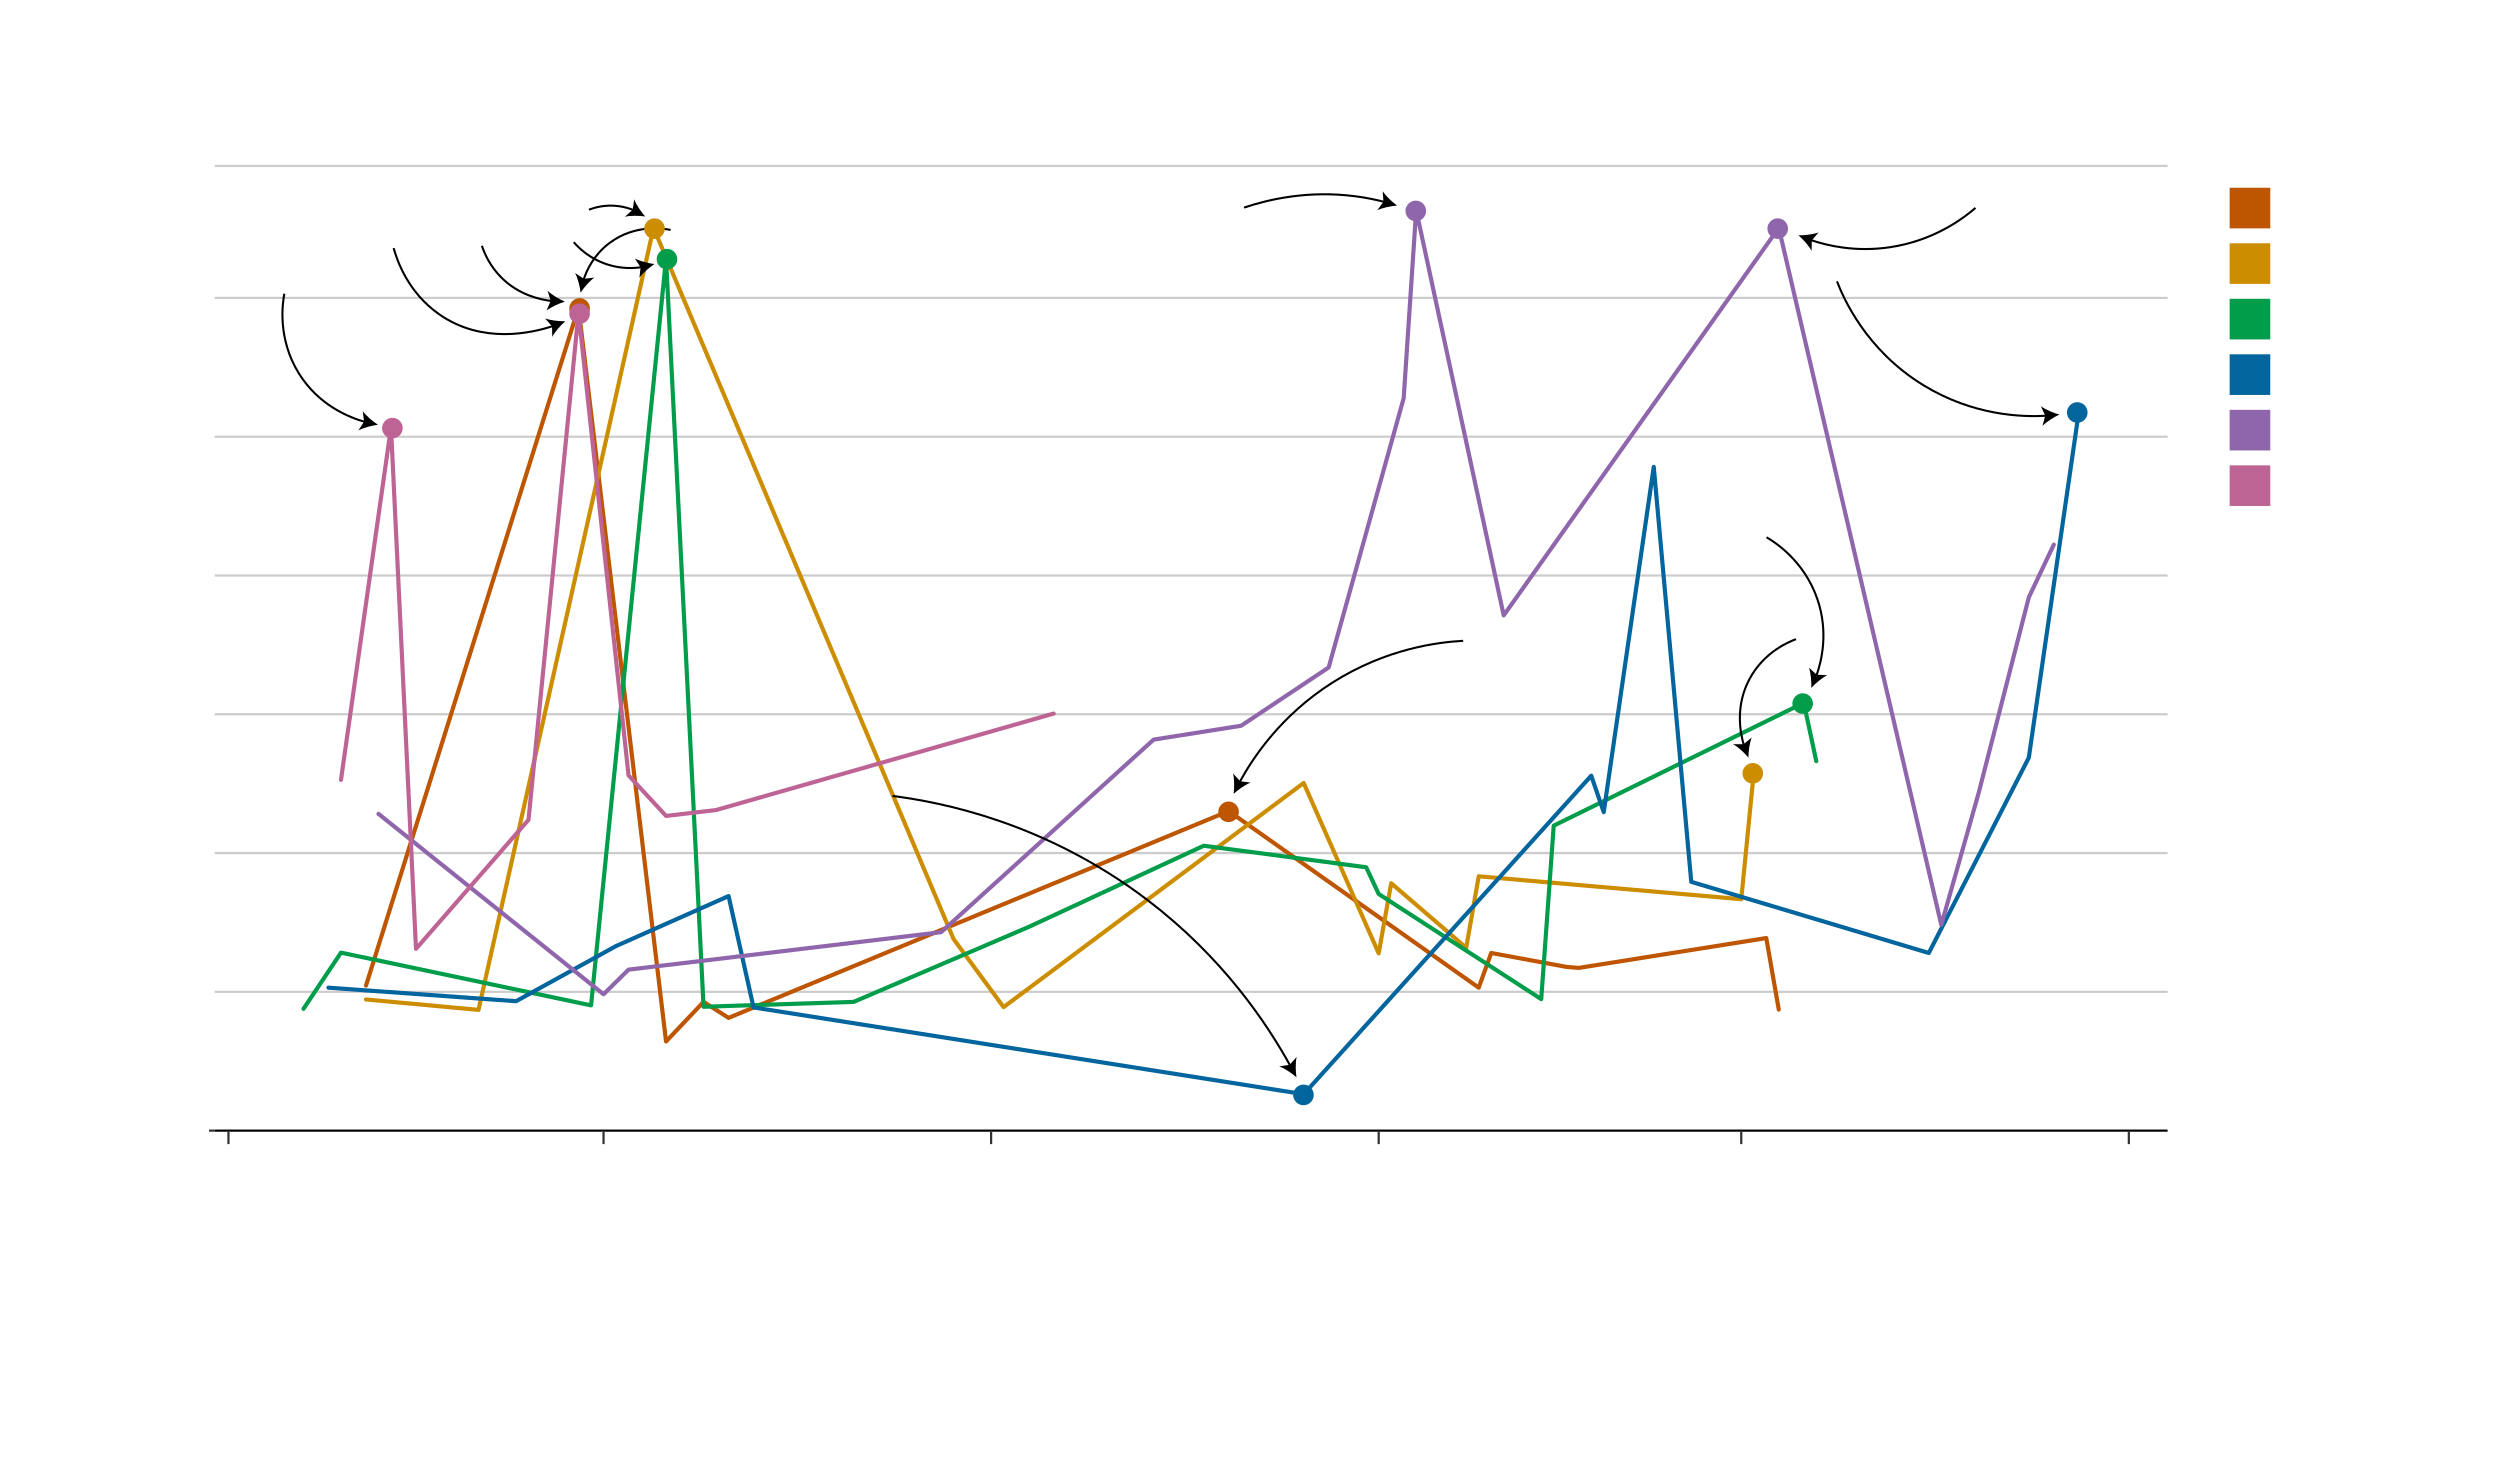
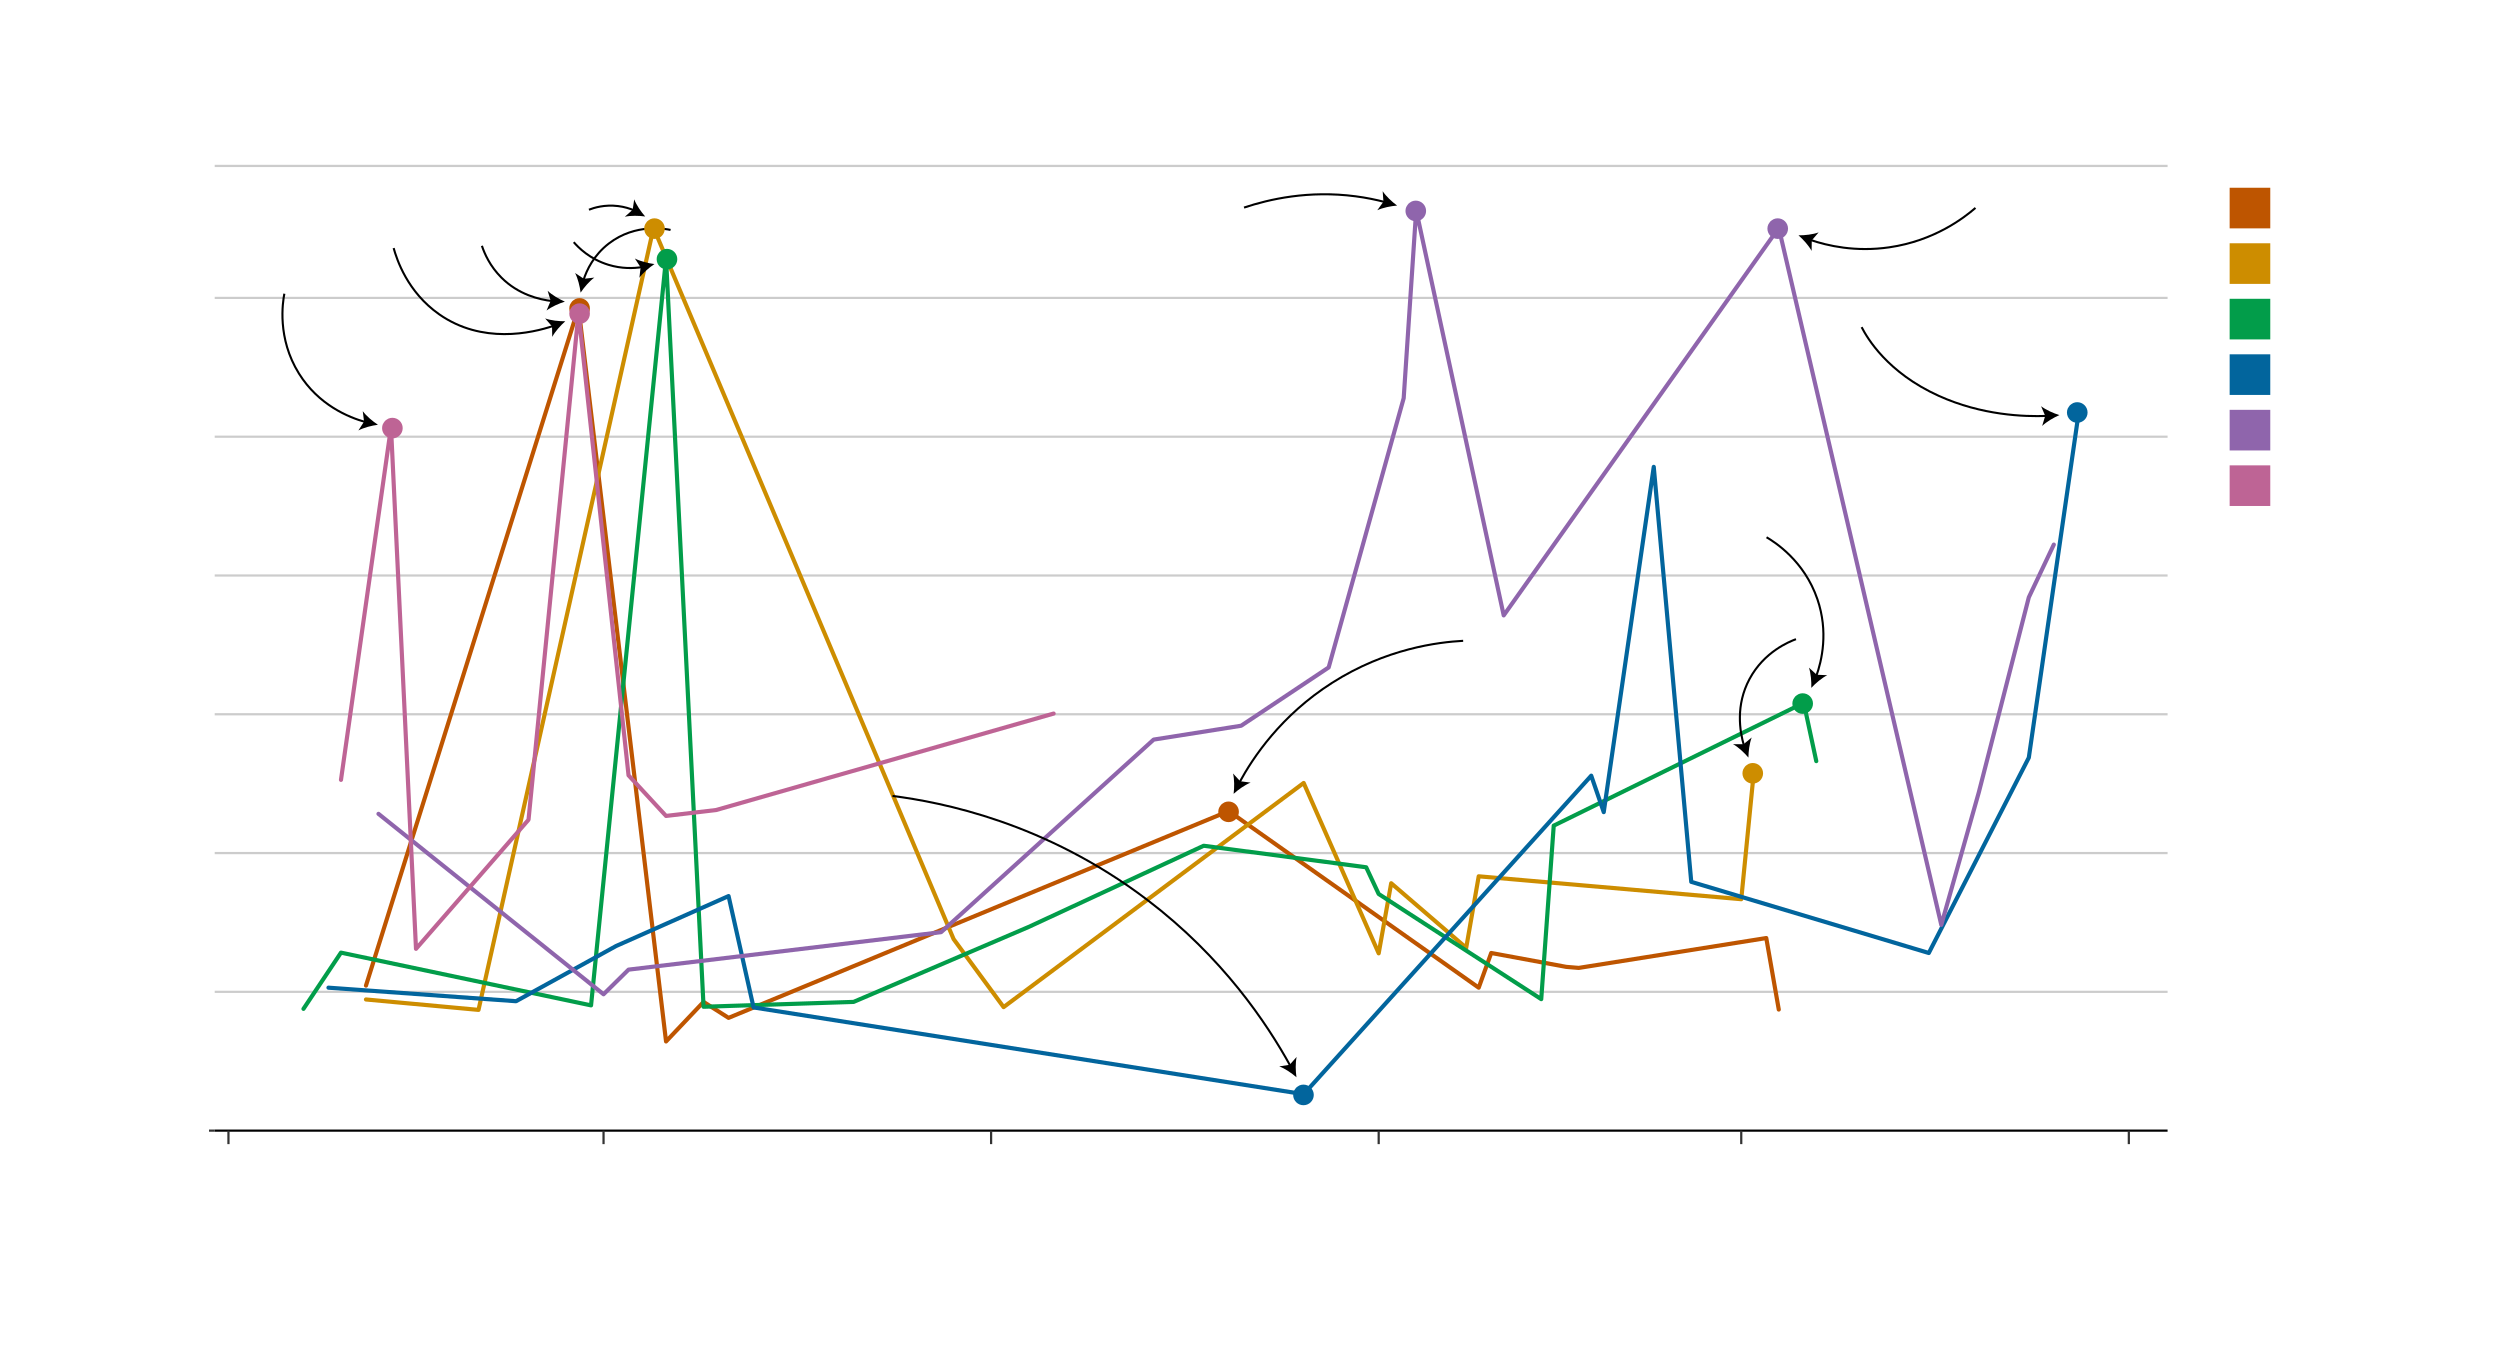
- <svg xmlns="http://www.w3.org/2000/svg" version="1.2" baseProfile="tiny" id="g-Attendance_plot-Artboard_1-Layer-img" x="0px" y="0px" viewBox="0 0 1200 711.123" overflow="visible" xml:space="preserve">
+ <svg xmlns="http://www.w3.org/2000/svg" version="1.2" baseProfile="tiny" id="g-Attendance_plot-Artboard_1-Layer-img" x="0px" y="0px" viewBox="0 0 1200 652.681" overflow="visible" xml:space="preserve">
  <g>
    <line fill="none" stroke="#CCCCCC" stroke-width="1.07" stroke-linejoin="round" stroke-miterlimit="10" x1="103.06" y1="79.646" x2="1040.44" y2="79.646" />
    <line fill="none" stroke="#CCCCCC" stroke-width="1.07" stroke-linejoin="round" stroke-miterlimit="10" x1="103.06" y1="142.996" x2="1040.44" y2="142.996" />
    <line fill="none" stroke="#CCCCCC" stroke-width="1.07" stroke-linejoin="round" stroke-miterlimit="10" x1="103.06" y1="209.616" x2="1040.44" y2="209.616" />
    <line fill="none" stroke="#CCCCCC" stroke-width="1.07" stroke-linejoin="round" stroke-miterlimit="10" x1="103.06" y1="276.236" x2="1040.44" y2="276.236" />
    <line fill="none" stroke="#CCCCCC" stroke-width="1.07" stroke-linejoin="round" stroke-miterlimit="10" x1="103.06" y1="342.846" x2="1040.44" y2="342.846" />
    <line fill="none" stroke="#CCCCCC" stroke-width="1.07" stroke-linejoin="round" stroke-miterlimit="10" x1="103.06" y1="409.466" x2="1040.44" y2="409.466" />
    <line fill="none" stroke="#CCCCCC" stroke-width="1.07" stroke-linejoin="round" stroke-miterlimit="10" x1="103.06" y1="476.086" x2="1040.44" y2="476.086" />
-     <polyline id="Attendance_x5F_2017_00000134945364069788204780000000472565139769021613_" fill="none" stroke="#BE5500" stroke-width="2" stroke-linecap="round" stroke-linejoin="round" stroke-miterlimit="10" points="   175.67,473.086 277.69,147.666 319.7,499.896 337.71,480.916 349.71,488.576 589.76,389.316 709.78,474.086 715.78,457.436    751.79,464.096 757.79,464.596 847.81,450.266 853.81,484.576  " />
-     <polyline id="Attendance_x5F_2018_00000094601884664961920850000002490011168160692610_" fill="none" stroke="#CD8D00" stroke-width="2" stroke-linecap="round" stroke-linejoin="round" stroke-miterlimit="10" points="   175.67,479.746 229.68,484.746 313.7,109.356 457.73,450.766 481.73,483.416 625.76,375.826 661.77,457.596 667.77,423.956    703.78,454.936 709.78,420.626 835.8,431.616 841.81,370.826  " />
-     <polyline id="Attendance_x5F_2019_00000111171440354851371280000016221484808588204989_" fill="none" stroke="#029D4A" stroke-width="2" stroke-linecap="round" stroke-linejoin="round" stroke-miterlimit="10" points="   145.67,484.246 163.67,457.266 283.7,482.576 319.7,124.016 337.71,483.246 409.72,480.916 493.74,444.936 577.75,405.966    655.77,416.296 661.77,429.116 739.79,479.586 745.79,396.306 865.81,337.356 871.81,365.336  " />
-     <polyline id="Attendance_x5F_2021_00000036233158246887505180000007231066666813312399_" fill="none" stroke="#02659D" stroke-width="2" stroke-linecap="round" stroke-linejoin="round" stroke-miterlimit="10" points="   157.67,474.086 247.69,480.586 295.7,454.096 349.71,430.116 361.71,483.576 625.76,525.216 763.79,372.326 769.79,389.816    793.8,224.106 811.8,423.286 925.82,457.436 973.83,363.666 997.84,197.626  " />
-     <polyline id="Attendance_x5F_2022_00000168081777695228805160000017478007217485127069_" fill="none" stroke="#8F65AC" stroke-width="2" stroke-linecap="round" stroke-linejoin="round" stroke-miterlimit="10" points="   181.67,390.646 289.7,477.246 301.7,465.426 451.73,447.436 553.75,355.006 595.76,348.346 637.76,320.366 673.77,191.126    679.77,100.866 721.78,295.386 853.81,109.356 931.82,443.946 949.83,380.326 973.83,286.726 985.83,261.406  " />
-     <polyline id="Attendance_x5F_2023_00000151539217696131881290000008919263448931990190_" fill="none" stroke="#BE6495" stroke-width="2" stroke-linecap="round" stroke-linejoin="round" stroke-miterlimit="10" points="   163.67,374.326 187.68,205.116 199.68,455.436 253.69,393.476 277.69,150.156 301.7,372.166 319.7,391.646 343.71,388.816    505.74,342.516  " />
+     <polyline id="Attendance_x5F_2017_00000087391960275554170480000002557415474127269762_" fill="none" stroke="#BE5500" stroke-width="2" stroke-linecap="round" stroke-linejoin="round" stroke-miterlimit="10" points="   175.67,473.086 277.69,147.666 319.7,499.896 337.71,480.916 349.71,488.576 589.76,389.316 709.78,474.086 715.78,457.436    751.79,464.096 757.79,464.596 847.81,450.266 853.81,484.576  " />
+     <polyline id="Attendance_x5F_2018_00000031186462254848080170000010461475989680133311_" fill="none" stroke="#CD8D00" stroke-width="2" stroke-linecap="round" stroke-linejoin="round" stroke-miterlimit="10" points="   175.67,479.746 229.68,484.746 313.7,109.356 457.73,450.766 481.73,483.416 625.76,375.826 661.77,457.596 667.77,423.956    703.78,454.936 709.78,420.626 835.8,431.616 841.81,370.826  " />
+     <polyline id="Attendance_x5F_2019_00000075132261413696517020000005071087655012475541_" fill="none" stroke="#029D4A" stroke-width="2" stroke-linecap="round" stroke-linejoin="round" stroke-miterlimit="10" points="   145.67,484.246 163.67,457.266 283.7,482.576 319.7,124.016 337.71,483.246 409.72,480.916 493.74,444.936 577.75,405.966    655.77,416.296 661.77,429.116 739.79,479.586 745.79,396.306 865.81,337.356 871.81,365.336  " />
+     <polyline id="Attendance_x5F_2021_00000142873326234432950310000016412213108218661515_" fill="none" stroke="#02659D" stroke-width="2" stroke-linecap="round" stroke-linejoin="round" stroke-miterlimit="10" points="   157.67,474.086 247.69,480.586 295.7,454.096 349.71,430.116 361.71,483.576 625.76,525.216 763.79,372.326 769.79,389.816    793.8,224.106 811.8,423.286 925.82,457.436 973.83,363.666 997.84,197.626  " />
+     <polyline id="Attendance_x5F_2022_00000150801187529964830160000016415028879960534165_" fill="none" stroke="#8F65AC" stroke-width="2" stroke-linecap="round" stroke-linejoin="round" stroke-miterlimit="10" points="   181.67,390.646 289.7,477.246 301.7,465.426 451.73,447.436 553.75,355.006 595.76,348.346 637.76,320.366 673.77,191.126    679.77,100.866 721.78,295.386 853.81,109.356 931.82,443.946 949.83,380.326 973.83,286.726 985.83,261.406  " />
+     <polyline id="Attendance_x5F_2023_00000036973739111480235630000018072402058347473071_" fill="none" stroke="#BE6495" stroke-width="2" stroke-linecap="round" stroke-linejoin="round" stroke-miterlimit="10" points="   163.67,374.326 187.68,205.116 199.68,455.436 253.69,393.476 277.69,150.156 301.7,372.166 319.7,391.646 343.71,388.816    505.74,342.516  " />
    <rect x="60" y="74.166" fill="none" width="1080" height="504" />
    <line fill="none" stroke="#333333" stroke-width="1.07" stroke-linejoin="round" stroke-miterlimit="10" x1="100.32" y1="542.706" x2="103.06" y2="542.706" />
    <line fill="none" stroke="#000000" stroke-width="1.07" stroke-linejoin="round" stroke-miterlimit="10" x1="103.06" y1="542.706" x2="1040.44" y2="542.706" />
    <line fill="none" stroke="#333333" stroke-width="1.07" stroke-linejoin="round" stroke-miterlimit="10" x1="109.66" y1="549.176" x2="109.66" y2="542.706" />
    <line fill="none" stroke="#333333" stroke-width="1.07" stroke-linejoin="round" stroke-miterlimit="10" x1="289.7" y1="549.176" x2="289.7" y2="542.706" />
    <line fill="none" stroke="#333333" stroke-width="1.07" stroke-linejoin="round" stroke-miterlimit="10" x1="475.73" y1="549.176" x2="475.73" y2="542.706" />
    <line fill="none" stroke="#333333" stroke-width="1.07" stroke-linejoin="round" stroke-miterlimit="10" x1="661.77" y1="549.176" x2="661.77" y2="542.706" />
    <line fill="none" stroke="#333333" stroke-width="1.07" stroke-linejoin="round" stroke-miterlimit="10" x1="835.8" y1="549.176" x2="835.8" y2="542.706" />
    <line fill="none" stroke="#333333" stroke-width="1.07" stroke-linejoin="round" stroke-miterlimit="10" x1="1021.84" y1="549.176" x2="1021.84" y2="542.706" />
-     <rect id="Legend_x5F_2017_00000006674916540820550200000016883965820178130084_" x="1070.232" y="90.119" fill="#BE5500" width="19.5" height="19.5" />
-     <rect id="Legend_x5F_2018_00000151502955942312728160000001692974392931685008_" x="1070.232" y="116.769" fill="#CD8D00" width="19.5" height="19.5" />
-     <rect id="Legend_x5F_2019_00000150097217984022573390000010227045414981404570_" x="1070.232" y="143.419" fill="#029D4A" width="19.5" height="19.5" />
-     <rect id="Legend_x5F_2021_00000061456272277609485430000000215044938322789044_" x="1070.232" y="170.069" fill="#02659D" width="19.5" height="19.5" />
-     <rect id="Legend_x5F_2022_00000163057619874657326430000009663026868769422258_" x="1070.232" y="196.719" fill="#8F65AC" width="19.5" height="19.5" />
-     <rect id="Legend_x5F_2023_00000175293114026177681600000000188811790822658239_" x="1070.232" y="223.369" fill="#BE6495" width="19.5" height="19.5" />
-     <g id="Education_x5F_2017_x5F_arrow_00000066477823558524248180000016883845466636965783_">
+     <rect id="Legend_x5F_2017_00000044874065078598844000000002551441231768281257_" x="1070.232" y="90.119" fill="#BE5500" width="19.5" height="19.5" />
+     <rect id="Legend_x5F_2018_00000018929816120000437870000005717466851051064213_" x="1070.232" y="116.769" fill="#CD8D00" width="19.5" height="19.5" />
+     <rect id="Legend_x5F_2019_00000057862719160044122210000004973954013975616430_" x="1070.232" y="143.419" fill="#029D4A" width="19.5" height="19.5" />
+     <rect id="Legend_x5F_2021_00000067932867796107458020000002522199350902181781_" x="1070.232" y="170.069" fill="#02659D" width="19.5" height="19.5" />
+     <rect id="Legend_x5F_2022_00000018238415601709837070000016166796549723019928_" x="1070.232" y="196.719" fill="#8F65AC" width="19.5" height="19.5" />
+     <rect id="Legend_x5F_2023_00000034798838449259723860000002470242074045751487_" x="1070.232" y="223.369" fill="#BE6495" width="19.5" height="19.5" />
+     <g id="Education_x5F_2017_x5F_arrow_00000008120083669913147270000000667929280587061179_">
      <path fill="none" stroke="#000000" stroke-miterlimit="10" d="M231.313,117.988c1.278,3.815,3.902,9.815,9.385,15.28    c8.11,8.084,18,10.537,24.416,11.251" />
      <g>
        <path d="M271.143,144.783c-2.893,0.897-6.509,2.5-8.794,4.282l1.977-4.655l-1.458-4.842     C264.945,141.589,268.365,143.577,271.143,144.783z" />
      </g>
    </g>
-     <g id="Education_x5F_other_00000136412400037192997910000002625037459280634770_">
+     <g id="Education_x5F_other_00000119826000811116057650000007708237710704133306_">
      <path fill="none" stroke="#000000" stroke-miterlimit="10" d="M188.949,119.074c1.508,5.468,6.606,21.098,21.859,31.785    c20.564,14.408,44.288,9.115,54.918,5.537" />
      <g>
        <path d="M271.345,154.203c-2.272,2.003-4.915,4.946-6.27,7.507l-0.102-5.056l-3.312-3.82     C264.383,153.827,268.317,154.24,271.345,154.203z" />
      </g>
    </g>
-     <g id="Education_x5F_other_00000169538174242111555340000016327985429282853768_">
+     <g id="Education_x5F_other_00000003816271161385854420000011563983110074162057_">
      <path fill="none" stroke="#000000" stroke-miterlimit="10" d="M275.398,116.244c2.153,2.485,7.602,8.095,16.656,10.863    c6.337,1.937,12.052,1.753,16.229,1.083" />
      <g>
        <path d="M314.142,126.744c-2.523,1.676-5.541,4.233-7.231,6.587l0.585-5.023l-2.764-4.234     C307.295,125.427,311.137,126.37,314.142,126.744z" />
      </g>
    </g>
-     <g id="Education_x5F_other_00000000206296094268358440000018429437374676008337_">
+     <g id="Education_x5F_other_00000145020767246142288200000006637141885366270340_">
      <path fill="none" stroke="#000000" stroke-miterlimit="10" d="M282.693,100.664c2.397-0.934,7.501-2.553,13.998-1.75    c3.011,0.372,5.603,1.176,7.721,2.076" />
      <g>
        <path d="M309.69,103.913c-3-0.419-6.955-0.508-9.781,0.133l3.77-3.371l0.741-5.002C305.44,98.386,307.689,101.64,309.69,103.913z     " />
      </g>
    </g>
-     <g id="Cornell_x5F_2018_00000033367179717794442160000015506638740607509387_">
+     <g id="Cornell_x5F_2018_00000111187440917823908820000006482531843970933641_">
      <path fill="none" stroke="#000000" stroke-miterlimit="10" d="M702.315,307.592c-11.805,0.64-36.943,3.603-62.944,20.186    c-24.468,15.605-37.91,35.752-44.487,47.895" />
      <g>
        <path d="M592.137,381.044c0.374-3.006,0.403-6.961-0.28-9.777l3.427,3.719l5.012,0.666     C597.601,376.712,594.381,379.009,592.137,381.044z" />
      </g>
    </g>
-     <g id="Yale_x5F_2019_00000092458707650863065310000006465910692677361085_">
+     <g id="Yale_x5F_2019_00000079453585637998238560000017768991963843166860_">
      <path fill="none" stroke="#000000" stroke-miterlimit="10" d="M862.073,306.807c-3.256,1.194-15.307,6.052-22.306,19.12    c-6.695,12.5-4.743,24.995-2.643,32.054" />
      <g>
        <path d="M839.236,363.634c-1.952-2.316-4.835-5.024-7.366-6.435l5.057,0.011l3.893-3.227     C839.766,356.682,839.266,360.606,839.236,363.634z" />
      </g>
    </g>
-     <g id="Pride_x5F_2020_00000082357794708016210290000000761538480829504188_">
+     <g id="Pride_x5F_2020_00000062901680425014600130000000286998808162716082_">
      <path fill="none" stroke="#000000" stroke-miterlimit="10" d="M847.94,257.891c3.834,2.246,18.095,11.207,24.429,29.773    c5.316,15.581,2.138,29.394-0.589,36.968" />
      <g>
        <path d="M869.423,330.185c0.111-3.027-0.206-6.97-1.131-9.716l3.739,3.406l5.051,0.226     C874.487,325.393,871.48,327.963,869.423,330.185z" />
      </g>
    </g>
-     <g id="Penn_x5F_2022_00000152222403154073344590000003206255860376077466_">
+     <g id="Penn_x5F_2022_00000183945871963902165040000017199731783512712359_">
      <path fill="none" stroke="#000000" stroke-miterlimit="10" d="M428.403,382.057c23.537,3.01,73.321,12.649,122.257,49.868    c36.254,27.573,57.38,59.132,68.792,79.853" />
      <g>
        <path d="M622.3,517.096c-2.283-1.991-5.546-4.227-8.262-5.236l5-0.762l3.355-3.783     C621.763,510.144,621.868,514.099,622.3,517.096z" />
      </g>
    </g>
-     <g id="Seton_x5F_2022_00000128480619146339296370000015317830500223366563_">
-       <path fill="none" stroke="#000000" stroke-miterlimit="10" d="M881.751,135.026c3.051,7.931,13.847,33.02,41.654,49.984    c23.684,14.449,47.032,15.271,59.099,14.539" />
+     <g id="Seton_x5F_2022_00000168102241664602963460000007515545761418157245_">
+       <path fill="none" stroke="#000000" stroke-miterlimit="10" d="M893.581,157.032c2.713,5.234,12.313,21.79,37.038,32.985    c20.624,9.338,40.962,10.051,51.872,9.623" />
      <g>
-         <path d="M988.511,198.994c-2.742,1.286-6.104,3.371-8.123,5.45l1.319-4.882l-2.109-4.595     C981.933,196.682,985.594,198.181,988.511,198.994z" />
+         <path d="M988.511,199.246c-2.778,1.207-6.198,3.194-8.276,5.215l1.458-4.843l-1.977-4.654     C982.002,196.746,985.618,198.349,988.511,199.246z" />
      </g>
    </g>
-     <g id="Sell_x5F_2022_00000129164495407570294130000001047693976039271871_">
+     <g id="Sell_x5F_2022_00000000225030470363027070000009324438763381842587_">
      <path fill="none" stroke="#000000" stroke-miterlimit="10" d="M597.131,99.64c12.078-4.028,31.009-8.375,53.56-5.412    c5.08,0.667,9.799,1.634,14.129,2.767" />
      <g>
        <path d="M670.616,98.672c-3.019,0.241-6.899,1.012-9.519,2.25l2.95-4.108l-0.361-5.044     C665.269,94.197,668.17,96.886,670.616,98.672z" />
      </g>
    </g>
-     <g id="Champs_x5F_2023_00000132795026900726667730000000348145470968214449_">
+     <g id="Champs_x5F_2023_00000128471745995357917750000000149711612602614668_">
      <path fill="none" stroke="#000000" stroke-miterlimit="10" d="M948.225,99.798c-5.478,4.737-19.709,15.765-41.336,18.909    c-16.253,2.363-29.71-0.741-37.991-3.577" />
      <g>
        <path d="M863.268,112.96c3.029,0.021,6.961-0.411,9.678-1.417l-3.294,3.837l-0.077,5.056     C868.208,117.881,865.55,114.951,863.268,112.96z" />
      </g>
    </g>
-     <g id="Duke_x5F_2023_00000019678425430959584740000002544641802769734538_">
+     <g id="Duke_x5F_2023_00000074420475598656093970000018331475242289668009_">
      <path fill="none" stroke="#000000" stroke-miterlimit="10" d="M175.511,202.607c-8.202-2.268-22.601-8.204-32.008-23.301    c-10.586-16.989-7.791-34.245-7.017-38.328" />
      <g>
        <path d="M181.409,203.881c-2.537-1.655-5.576-4.186-7.286-6.526l0.627,5.018l-2.728,4.258     C174.573,205.256,178.407,204.281,181.409,203.881z" />
      </g>
    </g>
-     <g id="NewEd_x5F_2023_00000157286684386944224690000010463147908193476246_">
+     <g id="NewEd_x5F_2023_00000106135873450606574070000007544544892078170787_">
      <path fill="none" stroke="#000000" stroke-miterlimit="10" d="M321.869,110.368c-2.077-0.454-16.773-3.409-29.657,6.542    c-7.2,5.56-10.585,12.641-12.177,17.669" />
      <g>
        <path d="M278.691,140.462c-0.37-3.006-1.307-6.849-2.656-9.414l4.231,2.771l5.023-0.577     C282.933,134.927,280.371,137.941,278.691,140.462z" />
      </g>
    </g>
-     <circle id="Duke_x5F_2023_00000037685047724997197550000015759247291507843982_" fill="#BE6495" stroke="#BE6495" stroke-width="6" stroke-linecap="round" stroke-linejoin="round" stroke-miterlimit="10" cx="188.345" cy="205.49" r="1.95" />
-     <path id="Sell_x5F_2022_00000158740717930670762640000014847987352113840318_" fill="#8F65AC" stroke="#8F65AC" stroke-width="6" stroke-linecap="round" stroke-linejoin="round" stroke-miterlimit="10" d="   M679.575,99.3c1.077,0,1.95,0.873,1.95,1.95s-0.873,1.95-1.95,1.95s-1.95-0.873-1.95-1.95S678.498,99.3,679.575,99.3" />
-     <circle id="Champs_x5F_2023_00000026859119277149126910000015742257181878901695_" fill="#8F65AC" stroke="#8F65AC" stroke-width="6" stroke-linecap="round" stroke-linejoin="round" stroke-miterlimit="10" cx="853.305" cy="109.74" r="1.95" />
-     <circle id="Penn_x5F_2022_00000108289209617456618180000003531029499274437296_" fill="#02659D" stroke="#02659D" stroke-width="6" stroke-linecap="round" stroke-linejoin="round" stroke-miterlimit="10" cx="625.665" cy="525.56" r="1.95" />
-     <circle id="Seton_x5F_2022_00000018222726525025236640000001713099440261464254_" fill="#02659D" stroke="#02659D" stroke-width="6" stroke-linecap="round" stroke-linejoin="round" stroke-miterlimit="10" cx="997.085" cy="198" r="1.95" />
-     <circle id="Education_x5F_2019_00000134212198733867135650000016715162178325164474_" fill="#029D4A" stroke="#029D4A" stroke-width="6" stroke-linecap="round" stroke-linejoin="round" stroke-miterlimit="10" cx="320.145" cy="124.4" r="1.95" />
-     <circle id="Pride_x5F_2020_00000063610185815591676160000001033480011898186410_" fill="#029D4A" stroke="#029D4A" stroke-width="6" stroke-linecap="round" stroke-linejoin="round" stroke-miterlimit="10" cx="865.285" cy="337.72" r="1.95" />
-     <circle id="Education_x5F_2018_00000084524631950287763150000017240178351904672388_" fill="#CD8D00" stroke="#CD8D00" stroke-width="6" stroke-linecap="round" stroke-linejoin="round" stroke-miterlimit="10" cx="314.155" cy="109.74" r="1.95" />
-     <circle id="Yale_x5F_2019_00000114754149957938548030000014183293968789662889_" fill="#CD8D00" stroke="#CD8D00" stroke-width="6" stroke-linecap="round" stroke-linejoin="round" stroke-miterlimit="10" cx="841.325" cy="371.19" r="1.95" />
-     <circle id="Education_x5F_2017_00000153664350170639452950000012247767472501787549_" fill="#BE5500" stroke="#BE5500" stroke-width="6" stroke-linecap="round" stroke-linejoin="round" stroke-miterlimit="10" cx="278.205" cy="148.04" r="1.95" />
-     <circle id="Cornell_x5F_2018_00000126290973616325067750000011481812879815824271_" fill="#BE5500" stroke="#BE5500" stroke-width="6" stroke-linecap="round" stroke-linejoin="round" stroke-miterlimit="10" cx="589.715" cy="389.67" r="1.95" />
-     <circle id="Education_x5F_2023_00000117677831536274158030000008284946937421775255_" fill="#BE6495" stroke="#BE6495" stroke-width="6" stroke-linecap="round" stroke-linejoin="round" stroke-miterlimit="10" cx="278.205" cy="150.54" r="1.95" />
+     <circle id="Duke_x5F_2023_00000023983757050048365560000009314035813157961630_" fill="#BE6495" stroke="#BE6495" stroke-width="6" stroke-linecap="round" stroke-linejoin="round" stroke-miterlimit="10" cx="188.345" cy="205.49" r="1.95" />
+     <path id="Sell_x5F_2022_00000183946843359176071700000014213659625169700265_" fill="#8F65AC" stroke="#8F65AC" stroke-width="6" stroke-linecap="round" stroke-linejoin="round" stroke-miterlimit="10" d="   M679.575,99.3c1.077,0,1.95,0.873,1.95,1.95s-0.873,1.95-1.95,1.95s-1.95-0.873-1.95-1.95S678.498,99.3,679.575,99.3" />
+     <circle id="Champs_x5F_2023_00000101070432658098626860000012883749209155045035_" fill="#8F65AC" stroke="#8F65AC" stroke-width="6" stroke-linecap="round" stroke-linejoin="round" stroke-miterlimit="10" cx="853.305" cy="109.74" r="1.95" />
+     <circle id="Penn_x5F_2022_00000039821692335994788290000014303616220200793990_" fill="#02659D" stroke="#02659D" stroke-width="6" stroke-linecap="round" stroke-linejoin="round" stroke-miterlimit="10" cx="625.665" cy="525.56" r="1.95" />
+     <circle id="Seton_x5F_2022_00000078739306548513443260000012443007387701041075_" fill="#02659D" stroke="#02659D" stroke-width="6" stroke-linecap="round" stroke-linejoin="round" stroke-miterlimit="10" cx="997.085" cy="198" r="1.95" />
+     <circle id="Education_x5F_2019_00000067228117265078459500000002073164224462911926_" fill="#029D4A" stroke="#029D4A" stroke-width="6" stroke-linecap="round" stroke-linejoin="round" stroke-miterlimit="10" cx="320.145" cy="124.4" r="1.95" />
+     <circle id="Pride_x5F_2020_00000053531445601481776780000012959749441842938043_" fill="#029D4A" stroke="#029D4A" stroke-width="6" stroke-linecap="round" stroke-linejoin="round" stroke-miterlimit="10" cx="865.285" cy="337.72" r="1.95" />
+     <circle id="Education_x5F_2018_00000101817323951182043080000005589564624330040500_" fill="#CD8D00" stroke="#CD8D00" stroke-width="6" stroke-linecap="round" stroke-linejoin="round" stroke-miterlimit="10" cx="314.155" cy="109.74" r="1.95" />
+     <circle id="Yale_x5F_2019_00000136381200164002993630000002895973723277895313_" fill="#CD8D00" stroke="#CD8D00" stroke-width="6" stroke-linecap="round" stroke-linejoin="round" stroke-miterlimit="10" cx="841.325" cy="371.19" r="1.95" />
+     <circle id="Education_x5F_2017_00000177444572179954609120000001210904977402991753_" fill="#BE5500" stroke="#BE5500" stroke-width="6" stroke-linecap="round" stroke-linejoin="round" stroke-miterlimit="10" cx="278.205" cy="148.04" r="1.95" />
+     <circle id="Cornell_x5F_2018_00000038381309279113793080000009897451735608771515_" fill="#BE5500" stroke="#BE5500" stroke-width="6" stroke-linecap="round" stroke-linejoin="round" stroke-miterlimit="10" cx="589.715" cy="389.67" r="1.95" />
+     <circle id="Education_x5F_2023_00000140004847163393775130000016027061321201066889_" fill="#BE6495" stroke="#BE6495" stroke-width="6" stroke-linecap="round" stroke-linejoin="round" stroke-miterlimit="10" cx="278.205" cy="150.54" r="1.95" />
  </g>
  <style>
#g-Attendance_plot-Artboard_1-Layer-img rect, #g-Attendance_plot-Artboard_1-Layer-img circle, #g-Attendance_plot-Artboard_1-Layer-img path, #g-Attendance_plot-Artboard_1-Layer-img line, #g-Attendance_plot-Artboard_1-Layer-img polyline, #g-Attendance_plot-Artboard_1-Layer-img polygon { vector-effect: non-scaling-stroke; }
</style>
</svg>
